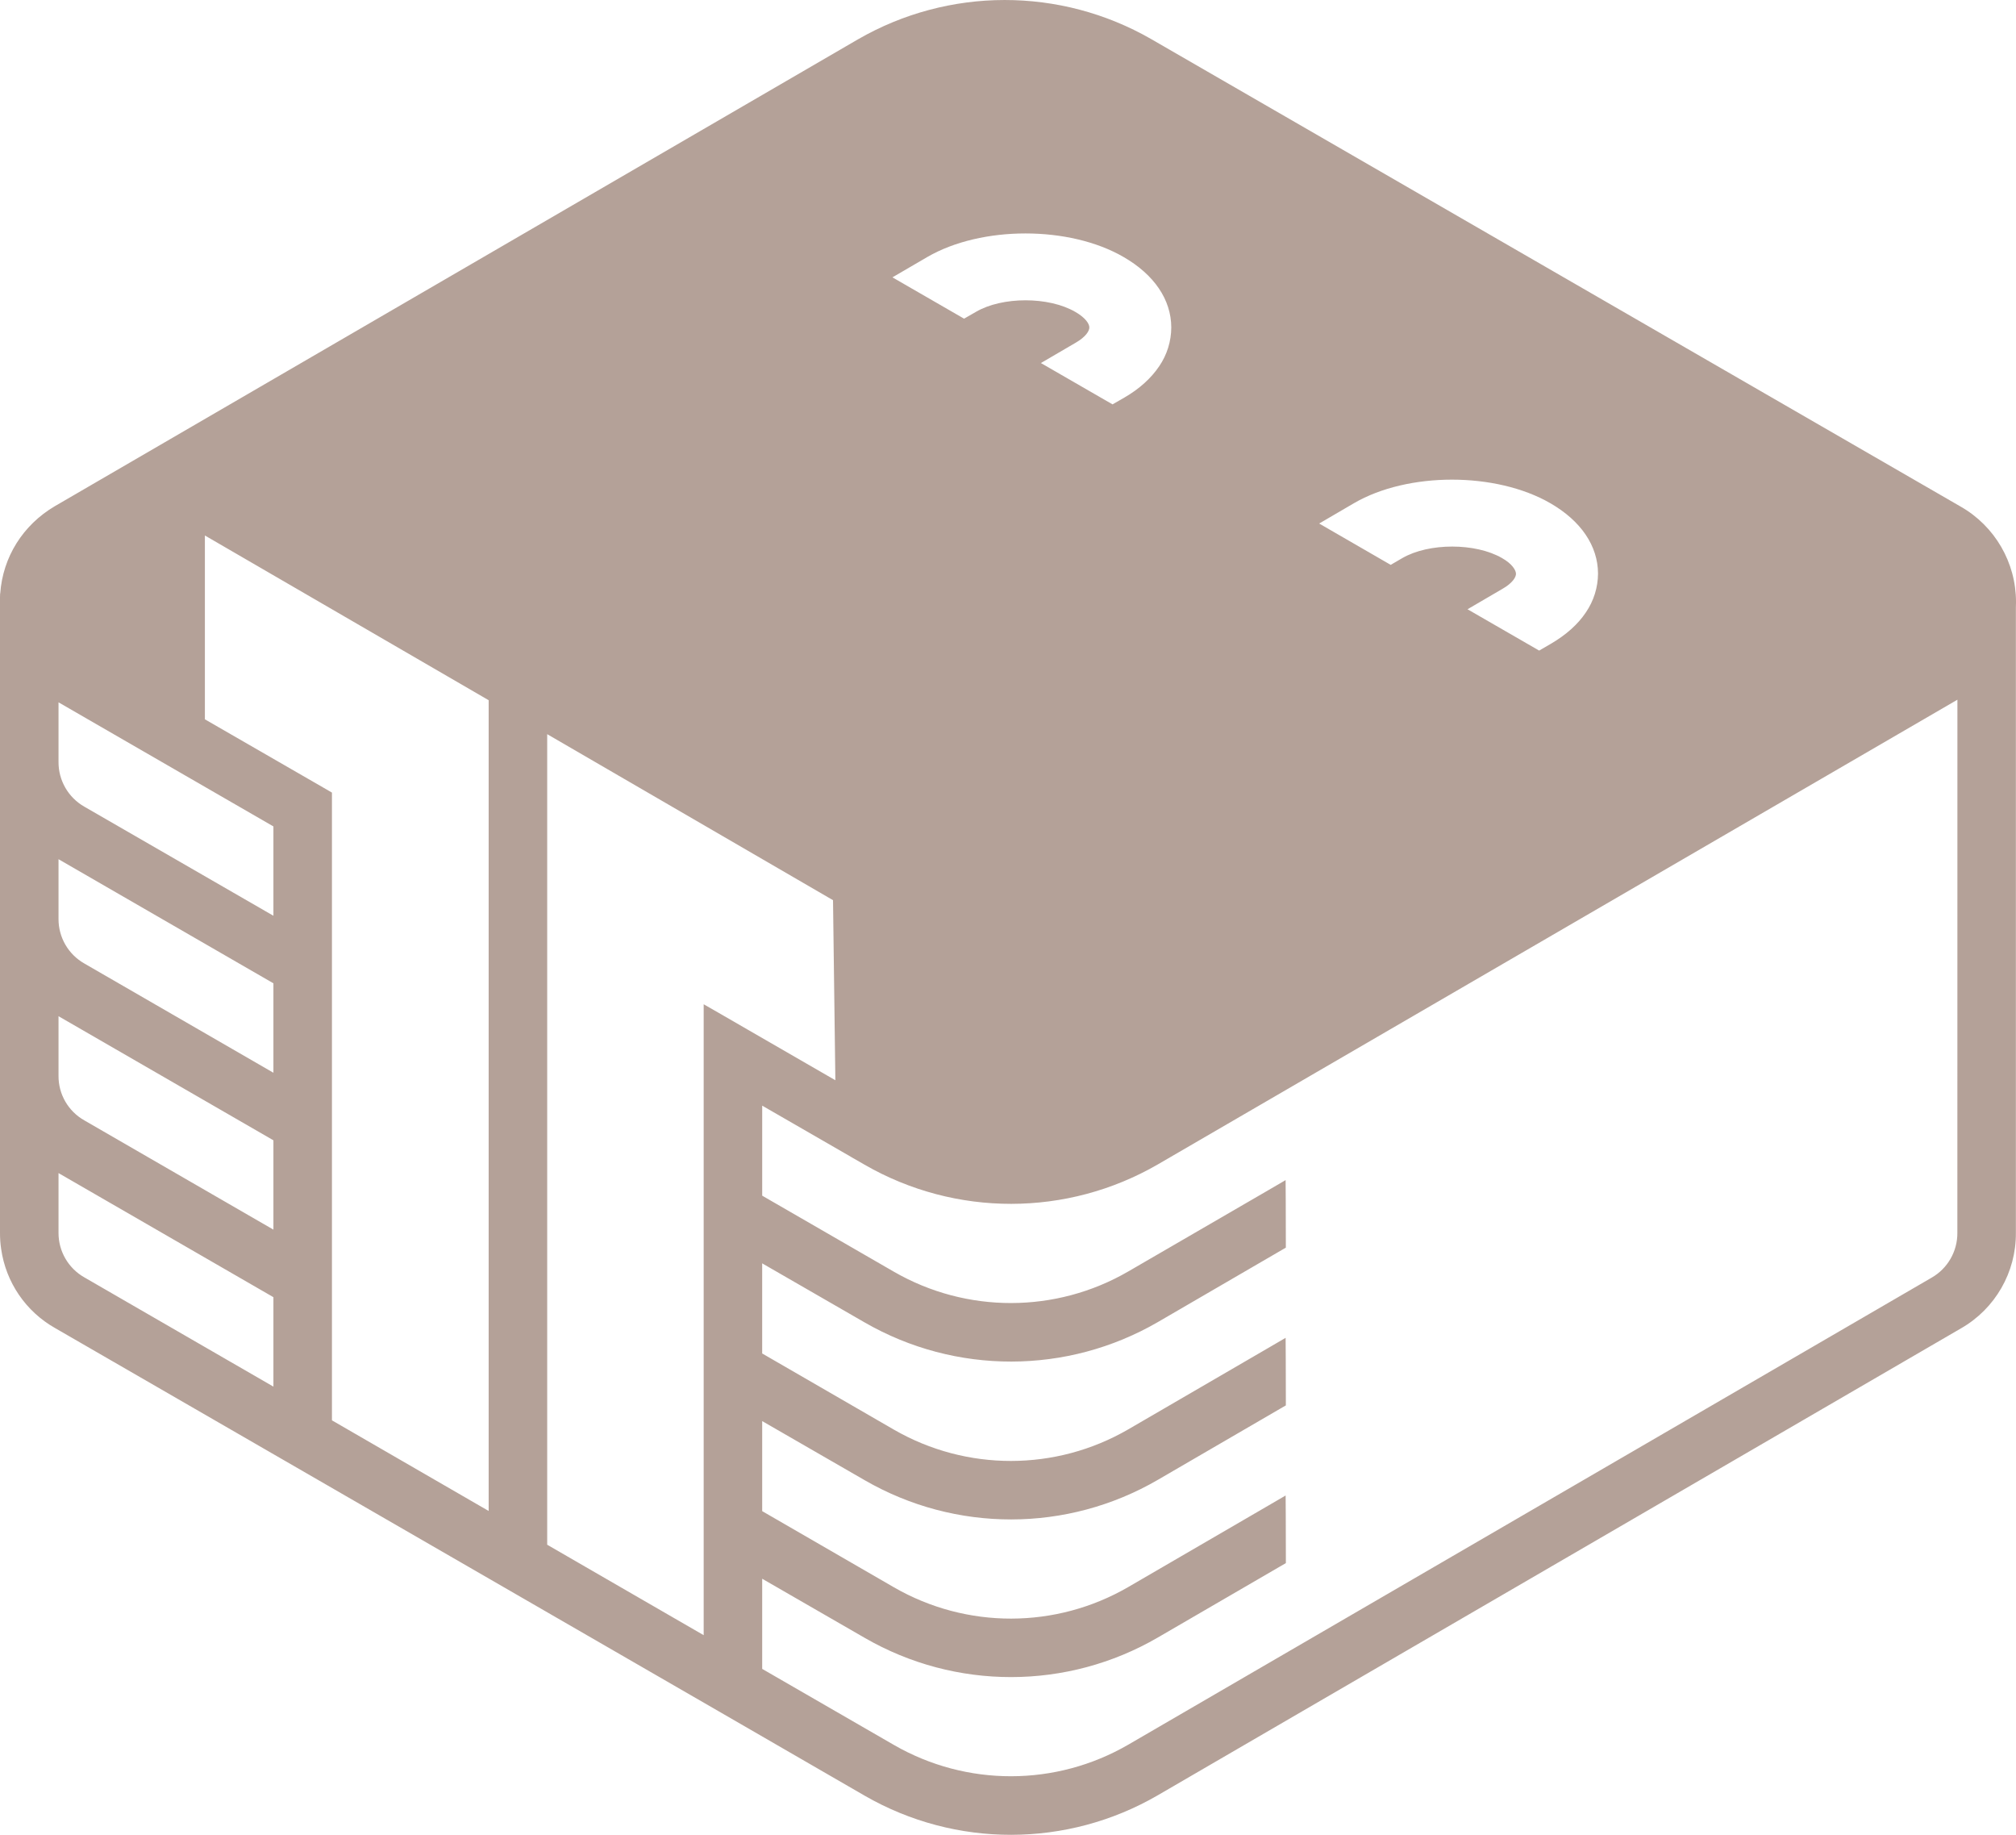
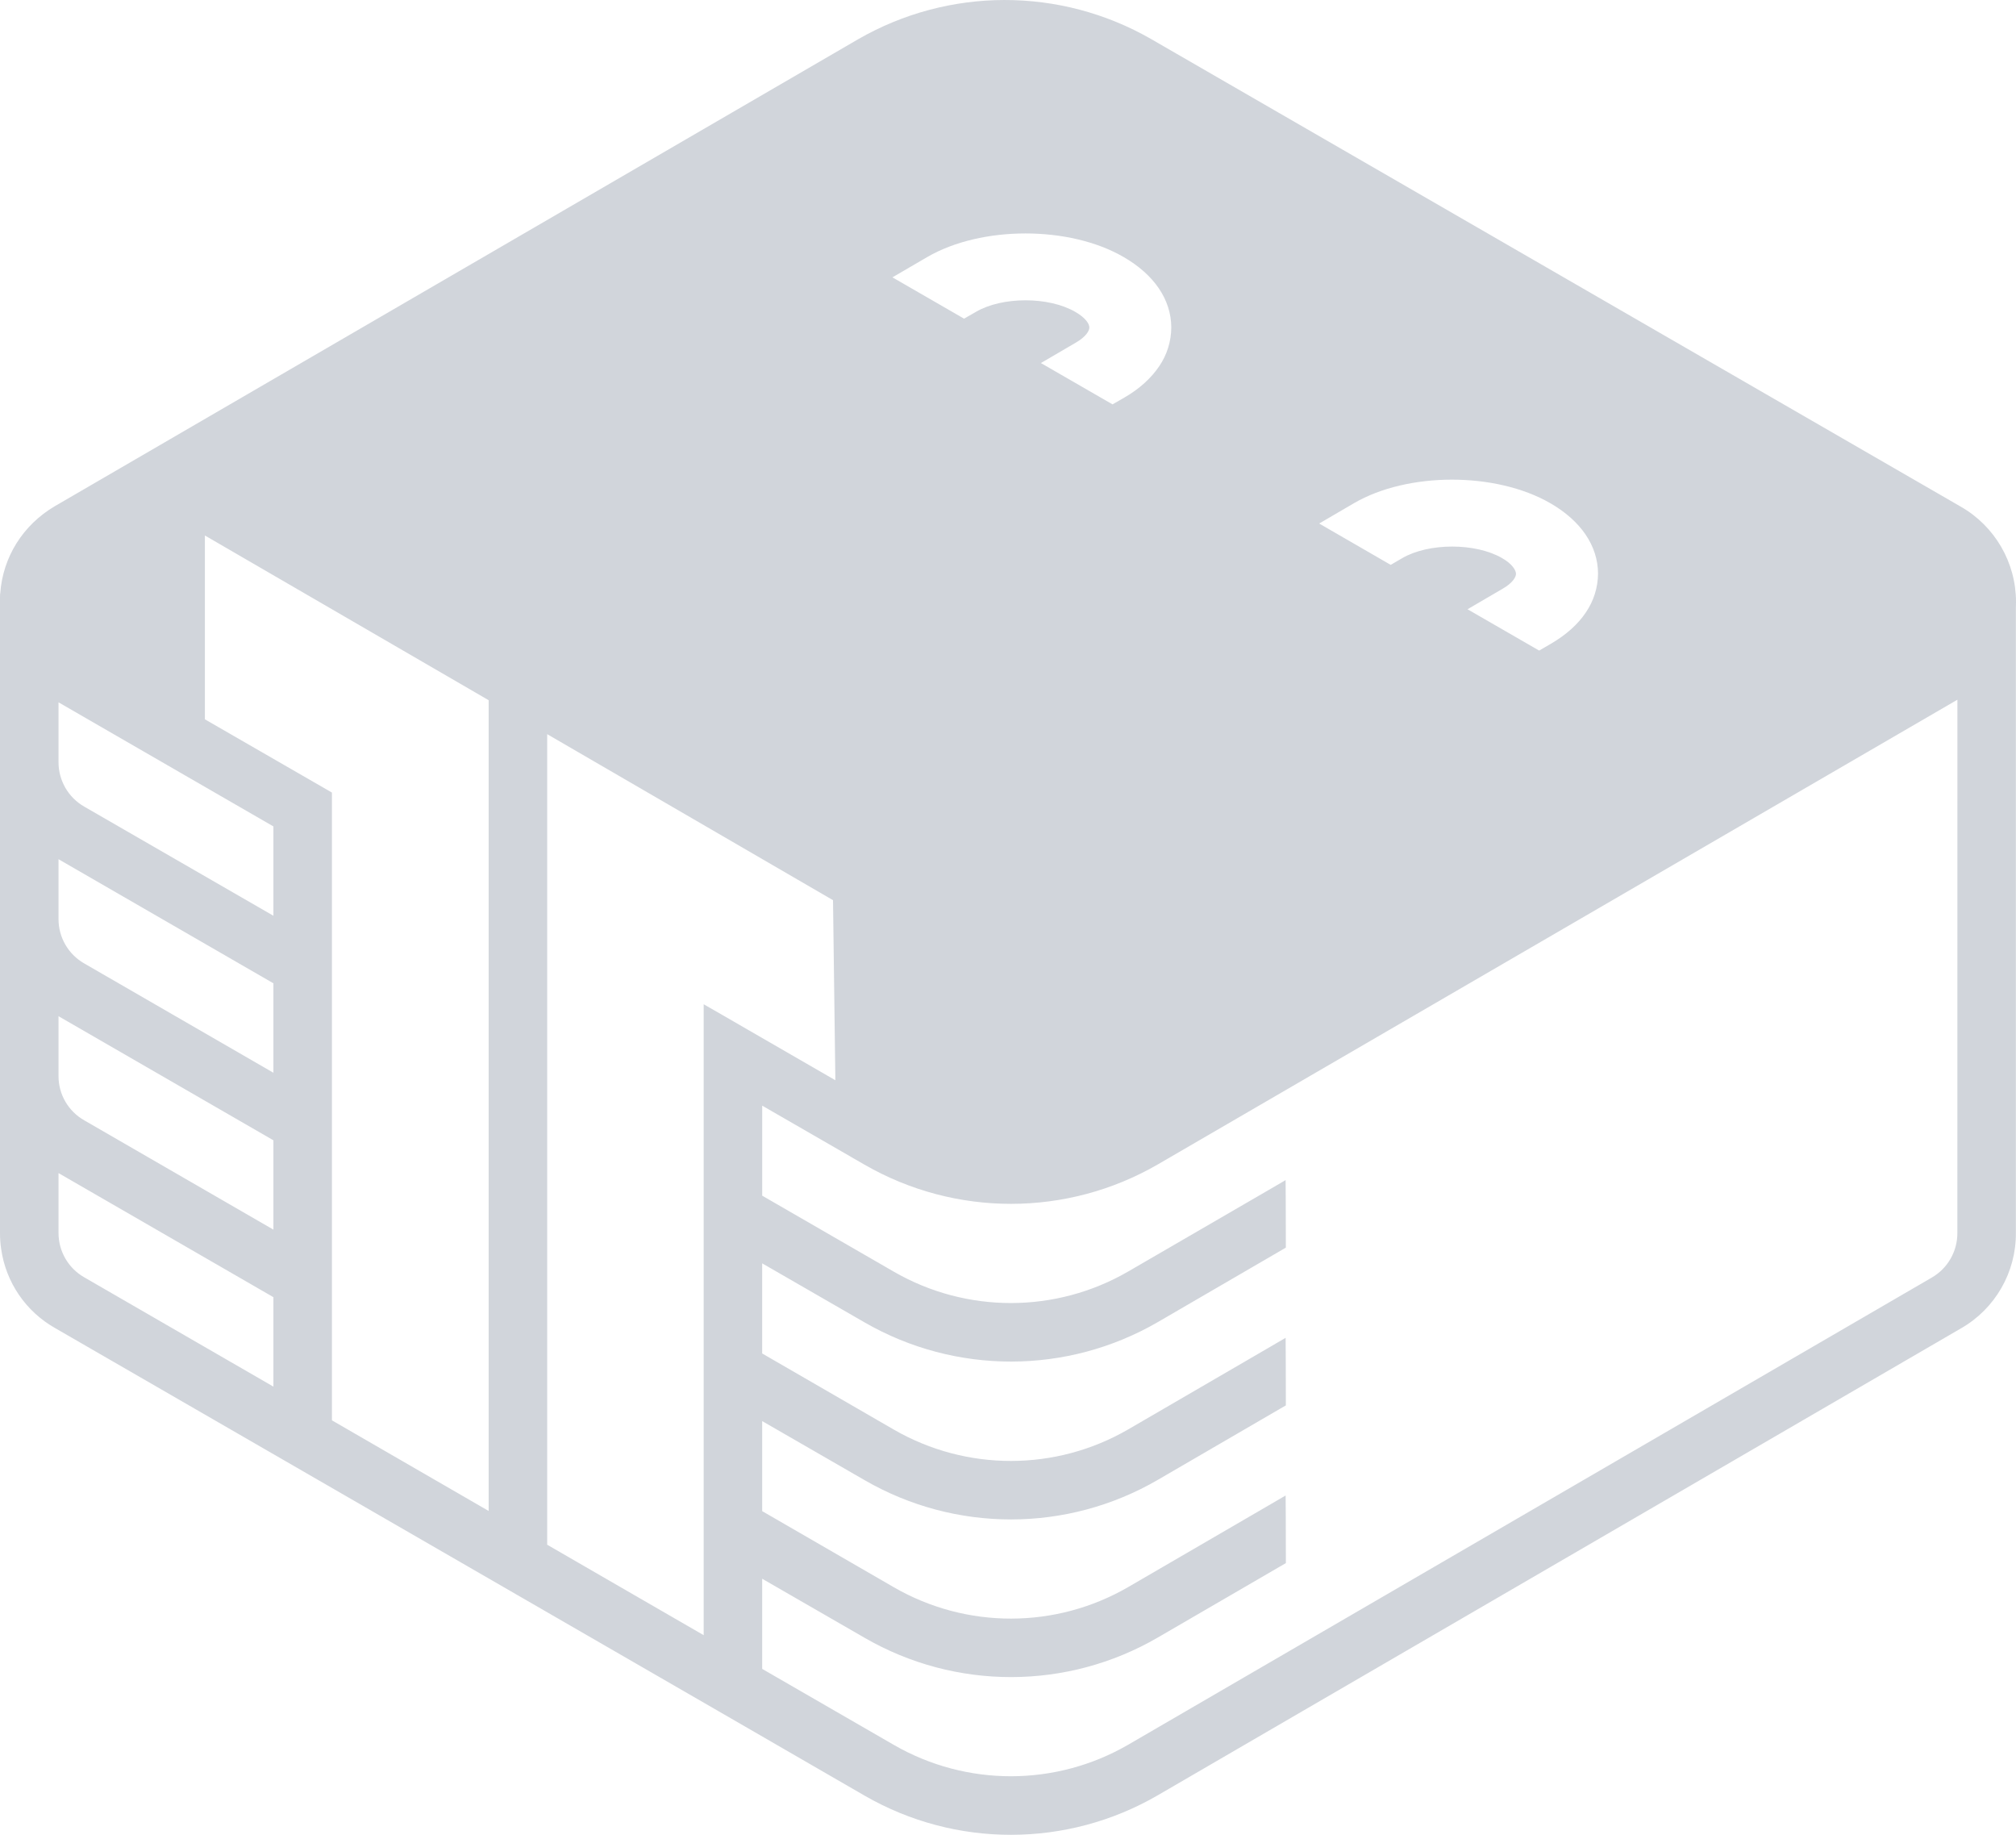
<svg xmlns="http://www.w3.org/2000/svg" viewBox="0 0 1574.31 1432.45">
  <defs>
-     <style>.cls-1{fill:#b4a198;}</style>
+     <style>.cls-1{fill:#D1D5DB;}</style>
  </defs>
  <g id="Layer_2" data-name="Layer 2">
    <g id="Layer_1-2" data-name="Layer 1">
      <path class="cls-1" d="M1531.08,395.5,898.85,30.44A229.44,229.44,0,0,0,670,30.71L42.77,395.22C17.82,409.94,2.19,435,.18,463.32H.09L0,466.24V962.56a82.75,82.75,0,0,0,.91,12.61,84.59,84.59,0,0,0,42.14,61.7l517.88,299,114.35,66.09a228.6,228.6,0,0,0,228.87-.37l109.13-63.43,518.07-301.08a85.24,85.24,0,0,0,42.87-74.67V474.28c0-1.55.09-3,.09-4.2A85.69,85.69,0,0,0,1531.08,395.5Zm-473.74-2.65c42.05-24.5,110.87-24.5,153.28,0,24,13.8,37.2,33.36,37.29,54.93a54.2,54.2,0,0,1-9.5,30.35c-6.21,9.32-15.45,17.54-27.33,24.49l-9.14,5.3L1146,475.66l27.24-15.91c8-4.57,10.69-9.23,10.6-11.88s-2.83-7.59-10.88-12.16c-20.74-12-57.12-12-77.87,0L1086,441l-55.85-32.27ZM724.18,200.63c42.23-24.5,111-24.5,153.19,0,24,13.8,37.2,33.36,37.29,54.93a54,54,0,0,1-9.41,30.34c-6.22,9.24-15.36,17.65-27.24,24.5l-9.23,5.3-55.94-32.26,27.24-15.91c7.86-4.57,10.6-9.14,10.6-11.88s-2.83-7.49-11-12.16c-20.74-12.06-57-12.06-77.6,0l-9.23,5.3-55.94-32.26ZM213.51,1082.57,65.9,997.29a39.8,39.8,0,0,1-20.2-34.83V915.85l167.81,96.89Zm0-122.57L65.9,874.72a39.59,39.59,0,0,1-20.2-34.83V793.37l167.81,96.89Zm0-122.48L65.9,752.24a39.8,39.8,0,0,1-20.2-34.83V670.8l167.81,96.89Zm0-122.57L65.81,629.76A39.94,39.94,0,0,1,45.7,594.85V548.32l167.81,96.89ZM381.6,1179.64l-122.38-70.75V618.79l-4.57-2.65L160,561.58V418.07L381.6,546.68ZM563.22,791.91l-13.71-7.86v492.57L427.31,1206V573.18l223.2,129.61,1.83,140.58-68.56-39.58Zm965.3,170.55a40,40,0,0,1-20.2,35.1L990.25,1298.65l-109.13,63.43a182.87,182.87,0,0,1-183,.27l-102.92-59.41v-70.38l80.07,46.16a228.28,228.28,0,0,0,228.87-.27L999.57,1223l4.57-2.65V1215l-.08-31.63-.1-15.81-13.71,8L881.12,1239a182.8,182.8,0,0,1-183,.27l-102.92-59.5v-70.29l80.07,46.16a228.24,228.24,0,0,0,228.87-.28l95.42-55.48,4.57-2.65V1092l-.08-31.62-.1-15.91-13.71,8-109.13,63.44a182.8,182.8,0,0,1-183,.27l-102.92-59.5V986.32l80.07,46.16a228.82,228.82,0,0,0,228.87-.28l95.42-55.48,4.57-2.65v-5.3l-.08-31.62-.1-15.82-13.71,8L881.12,992.63a182.8,182.8,0,0,1-183,.27L595.21,933.49V863.2l69.1,39.85,2.1,1.28h.1l8.68,5a229,229,0,0,0,229-.27l624.37-362.78Z" />
    </g>
  </g>
</svg>
